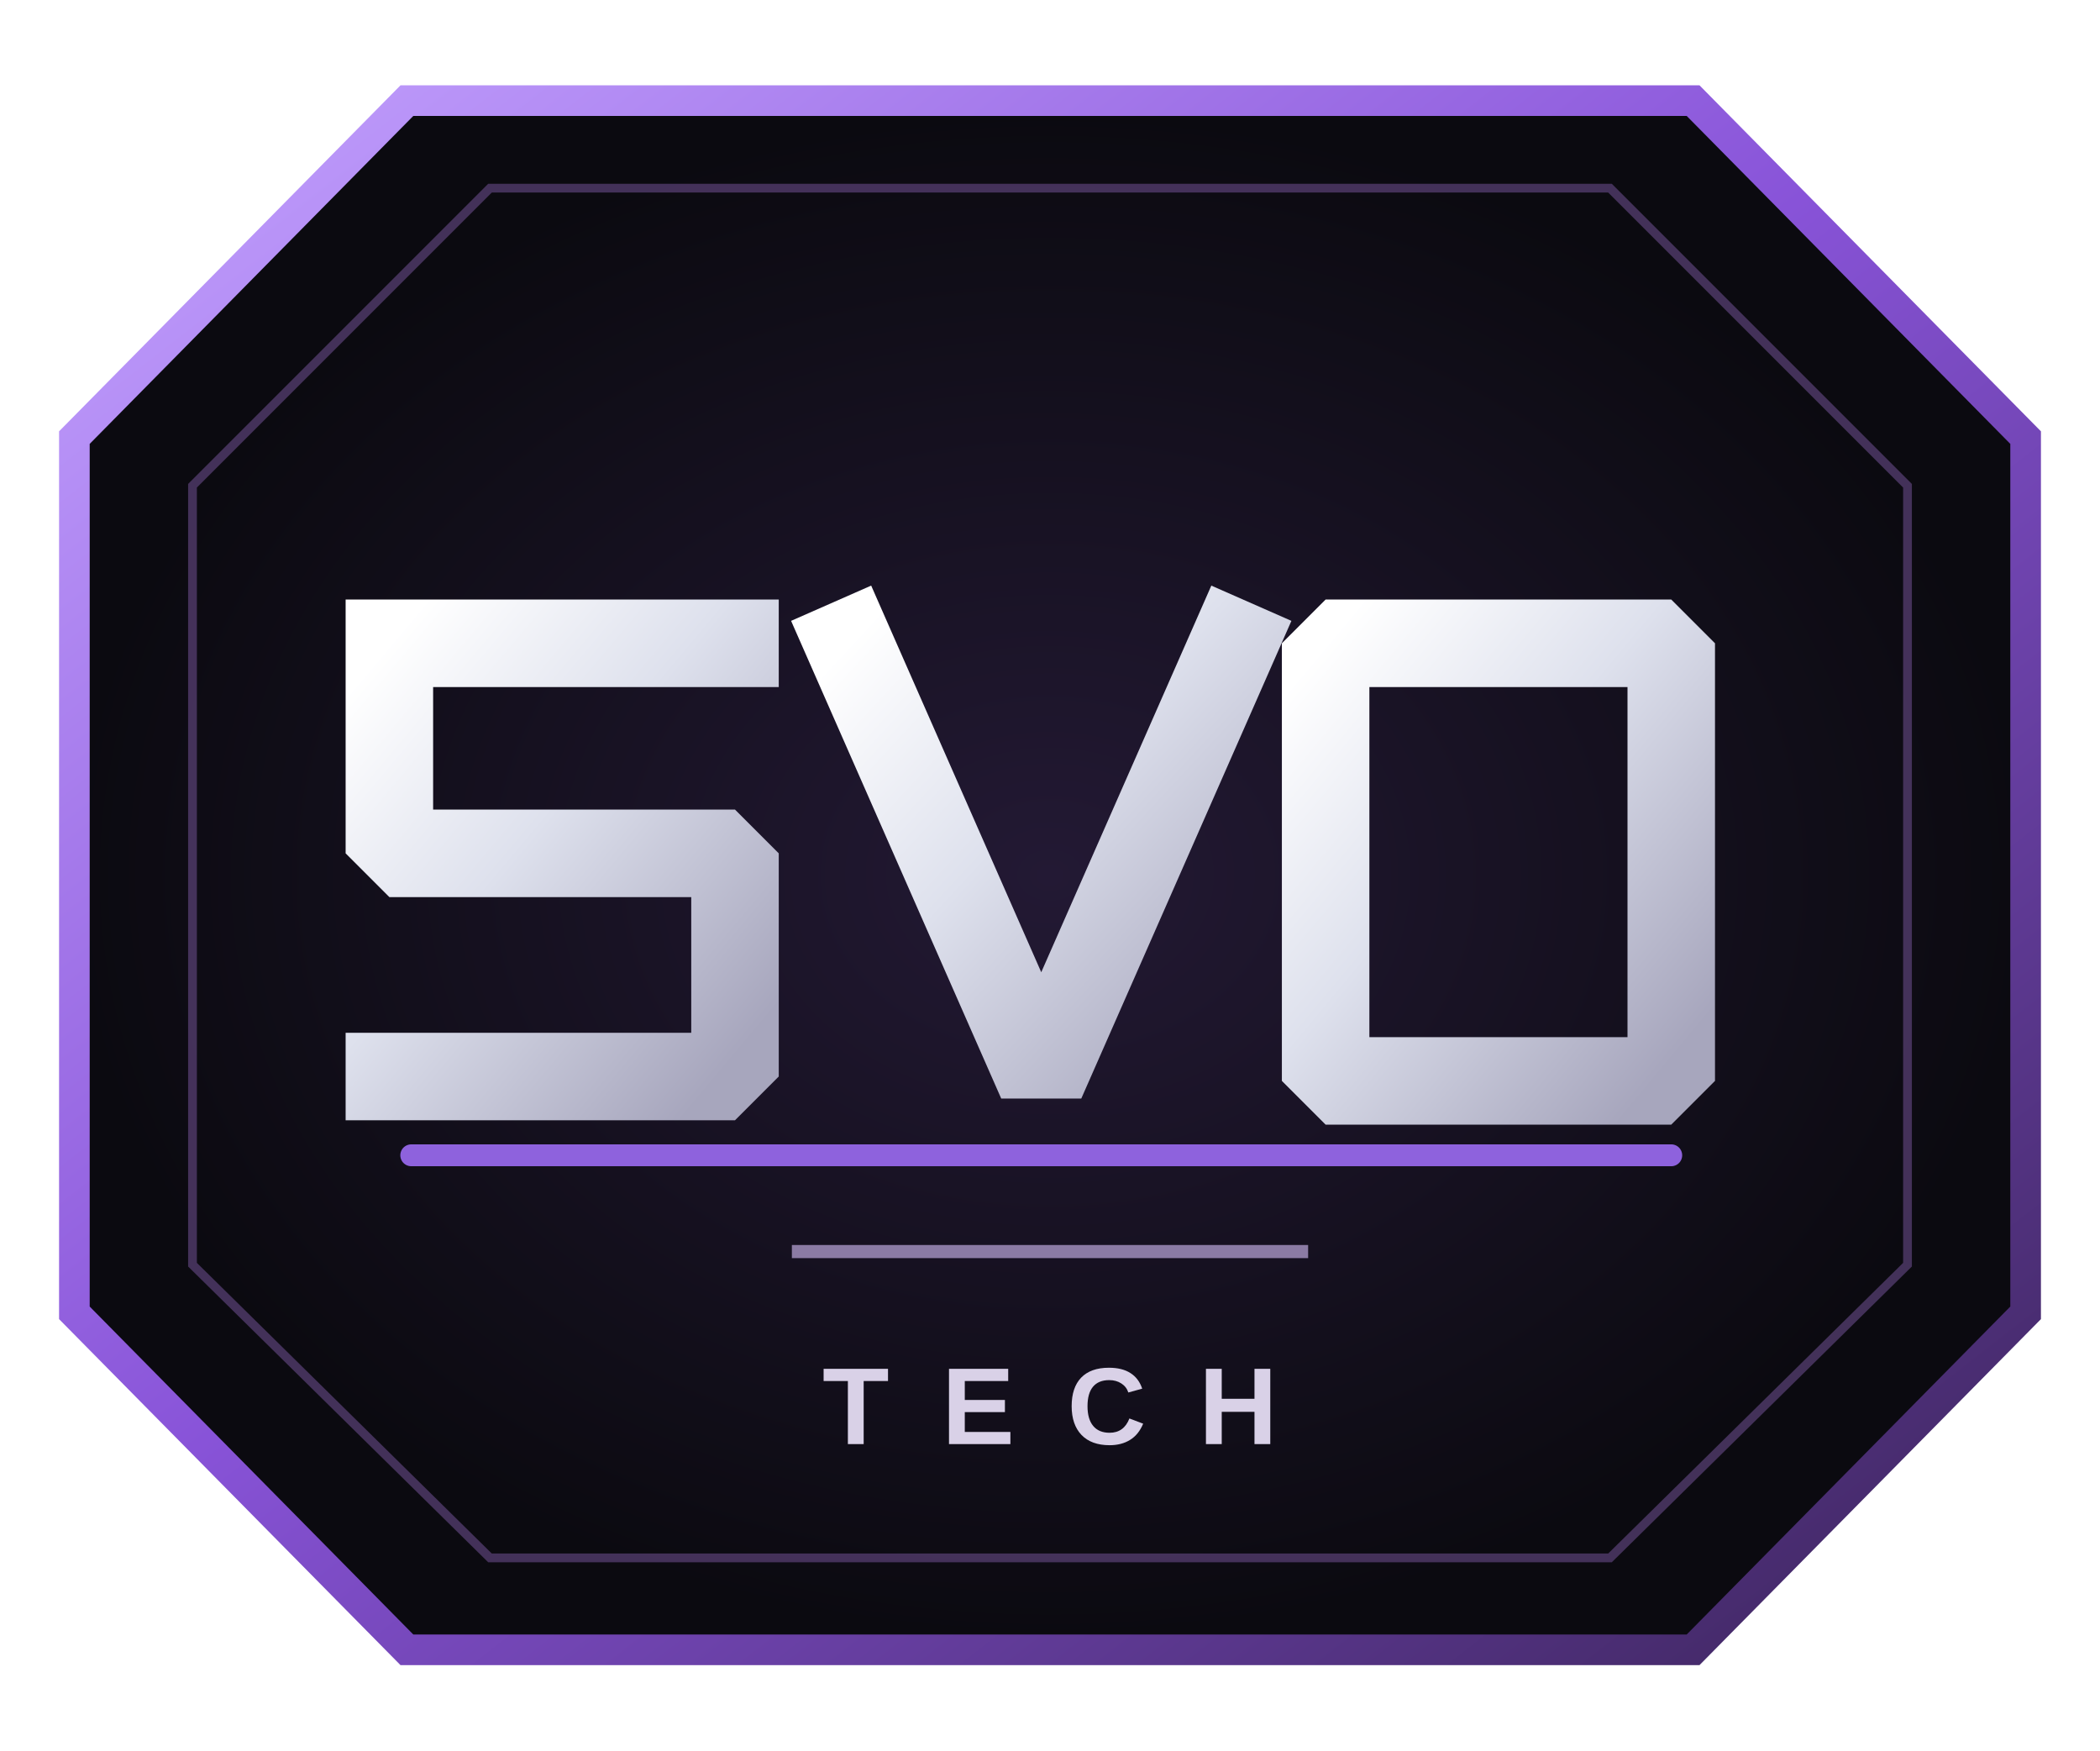
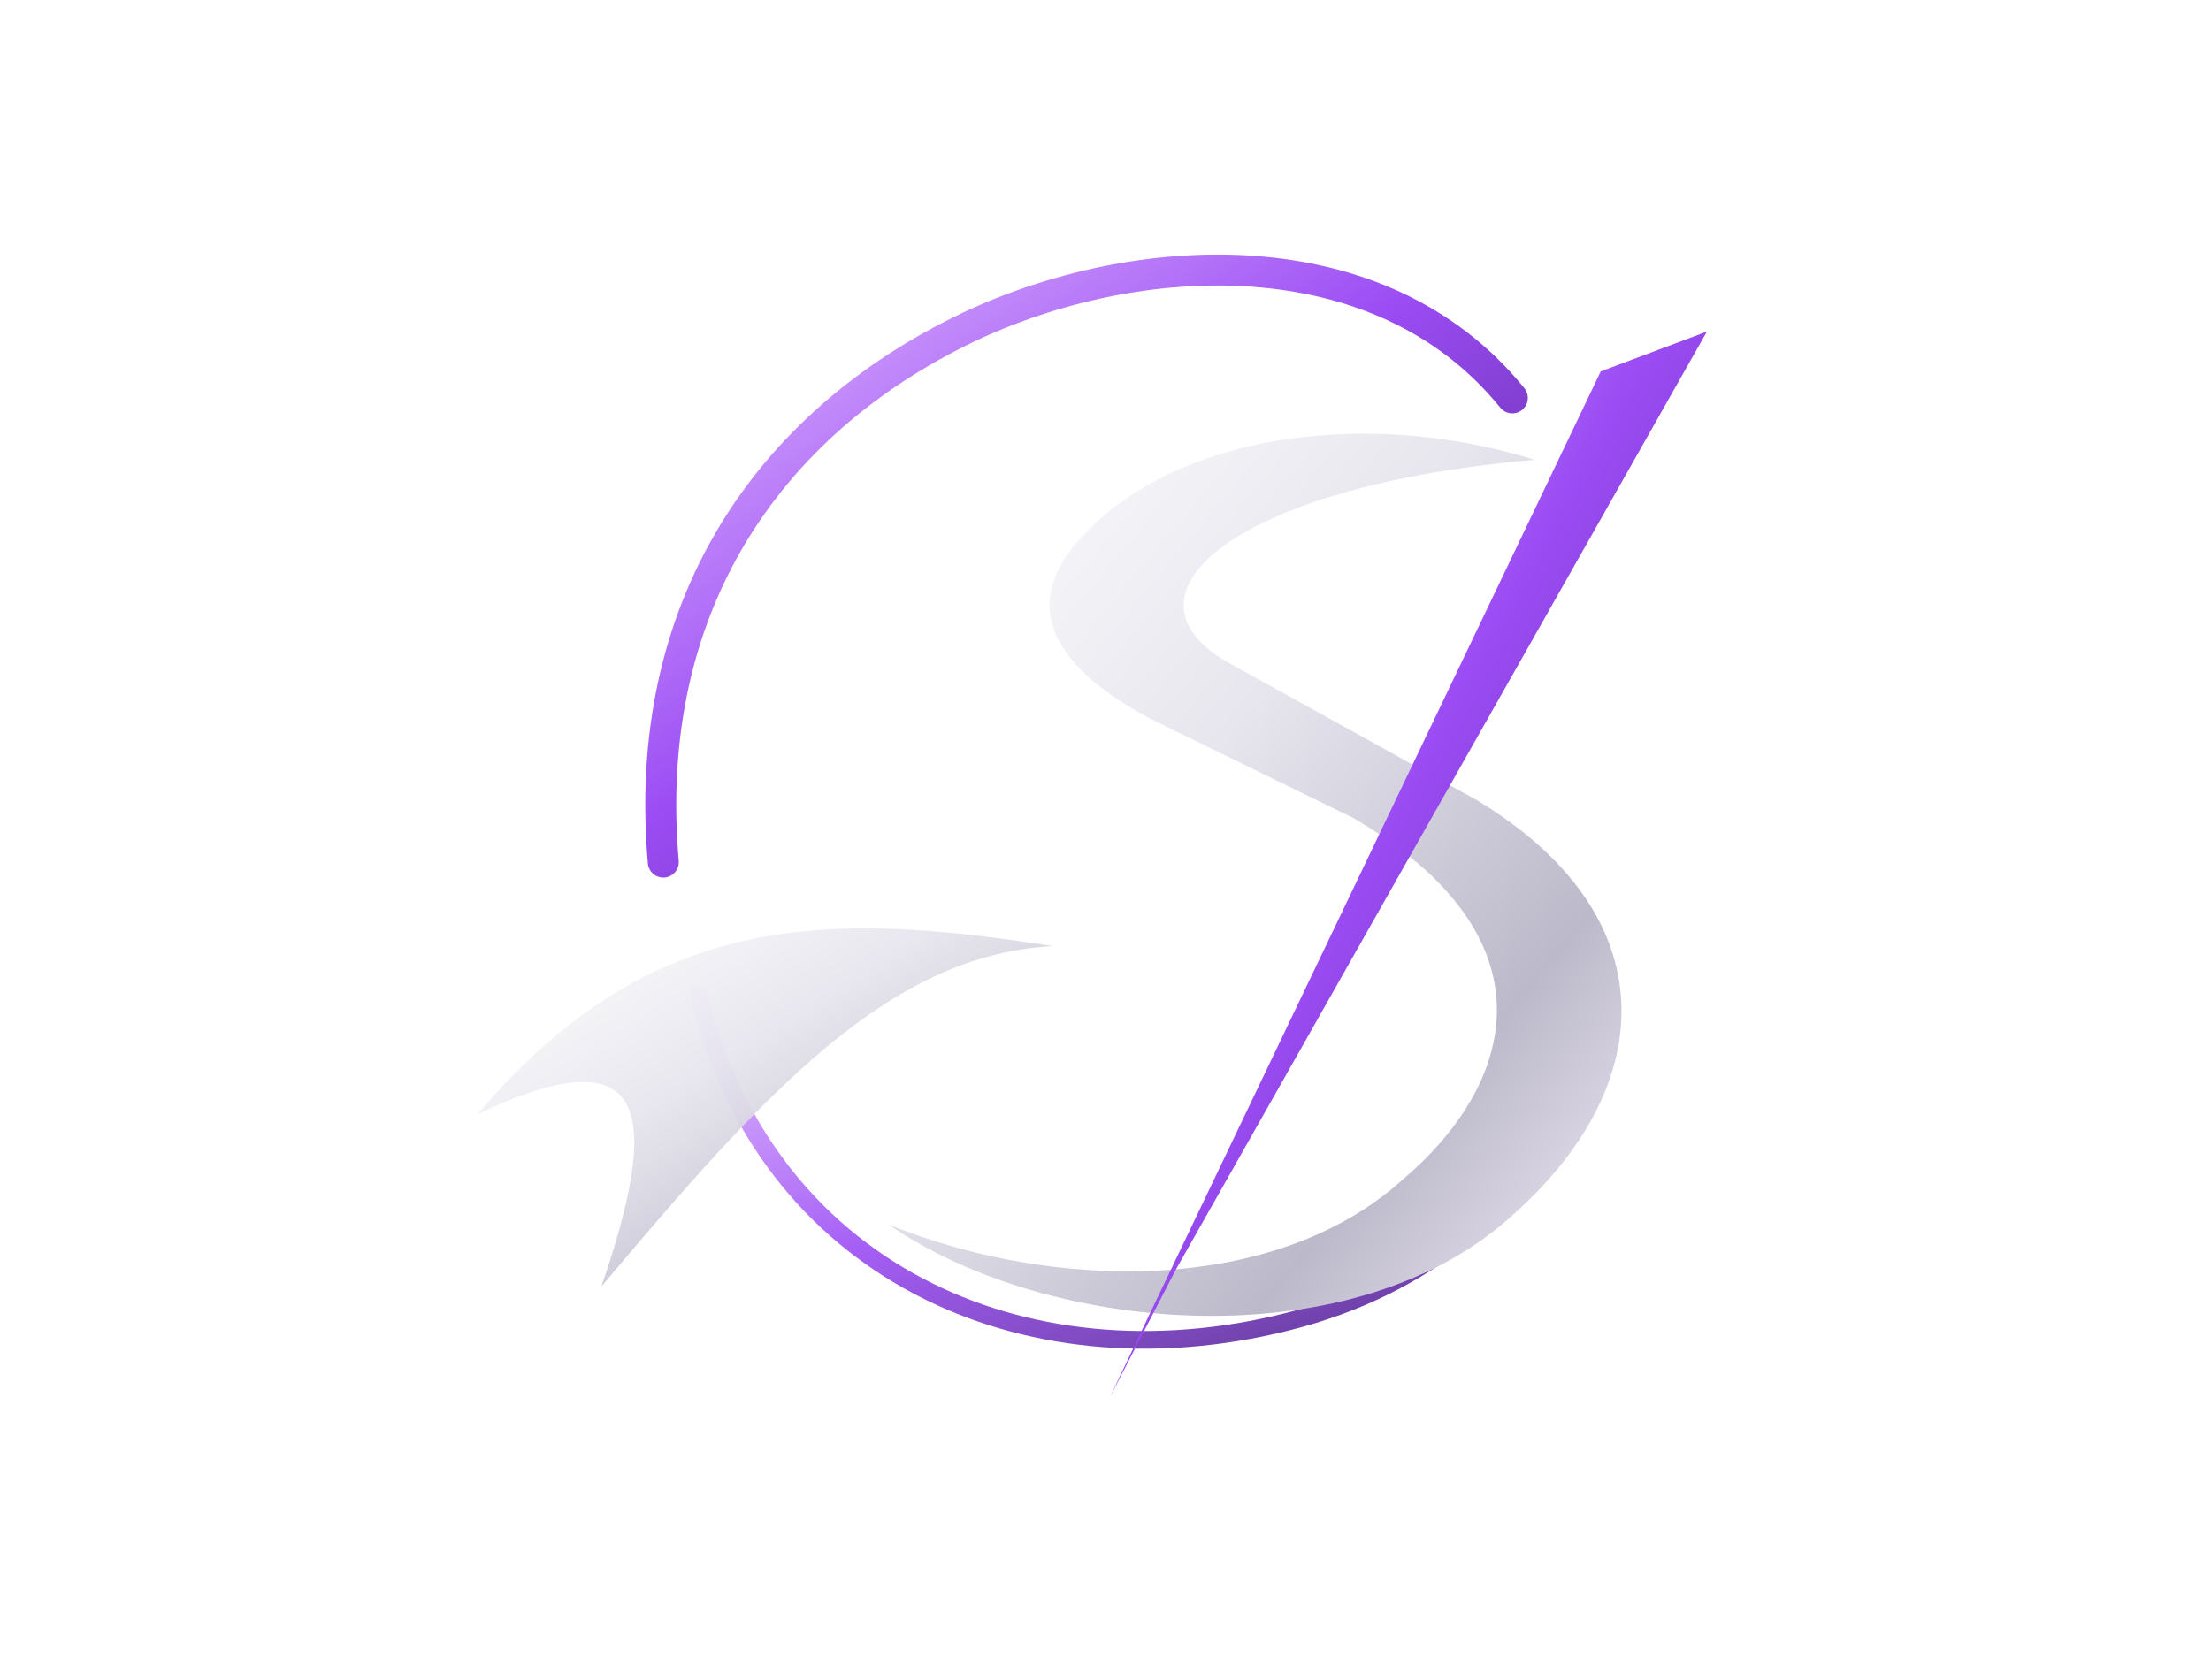
- <svg xmlns="http://www.w3.org/2000/svg" viewBox="0 0 480 400" role="img" aria-labelledby="svoTitle svoDesc">
+ <svg xmlns="http://www.w3.org/2000/svg" viewBox="0 0 500 380" role="img" aria-labelledby="title desc">
  <defs>
-     <linearGradient id="metal" x1="0" y1="0" x2=".95" y2="1">
-       <stop stop-color="#FFFFFF" />
-       <stop offset=".43" stop-color="#DEE1ED" />
-       <stop offset="1" stop-color="#A7A6BD" />
+     <linearGradient id="silver" x1="0" y1="0" x2="1" y2="1">
+       <stop stop-color="#ffffff" />
+       <stop offset=".4" stop-color="#e7e6ee" />
+       <stop offset=".75" stop-color="#bcb9ca" />
+       <stop offset="1" stop-color="#f1ecf8" />
    </linearGradient>
-     <linearGradient id="edge" x1="0" y1="0" x2="1" y2="1">
-       <stop stop-color="#C4A3FF" />
-       <stop offset=".47" stop-color="#8853D8" />
-       <stop offset="1" stop-color="#3B245A" />
+     <linearGradient id="violet" x1="0" y1="0" x2="1" y2="1">
+       <stop stop-color="#e2bdff" />
+       <stop offset=".46" stop-color="#9b4cf4" />
+       <stop offset="1" stop-color="#46207d" />
    </linearGradient>
-     <radialGradient id="surface">
-       <stop stop-color="#231934" />
-       <stop offset="1" stop-color="#0B0A10" />
-     </radialGradient>
  </defs>
-   <path d="M93 23h294l76 77v200l-76 77H93l-76-77V100z" fill="url(#surface)" stroke="url(#edge)" stroke-width="7" />
-   <path d="M112 43h256l68 68v178l-68 67H112l-68-67V111z" fill="none" stroke="#5B4278" stroke-width="2" opacity=".7" />
-   <g fill="none" stroke="url(#metal)" stroke-width="20" stroke-linecap="square" stroke-linejoin="bevel">
-     <path d="M89 147h79m-79 0v48h79v51H89" />
-     <path d="m194 147 44 100 44-100" />
-     <path d="M303 147h79v100h-79z" />
+   <g transform="translate(-3 -1)">
+     <g aria-hidden="true">
+       <path d="M345 91 C315 54 260 57 222 75 C176 97 148 139 153 196" stroke="url(#violet)" stroke-width="7" fill="none" stroke-linecap="round" />
+       <path d="M161 226 C176 288 234 315 294 300 C326 292 347 273 361 248" stroke="url(#violet)" stroke-width="4" fill="none" stroke-linecap="round" opacity=".9" />
+       <path d="M350 105 C315 94 273 98 250 120 C233 136 239 151 264 164 L309 186 C355 213 346 246 320 268 C291 294 241 293 204 278 C240 303 310 309 346 275 C378 246 380 208 337 182 L281 151 C254 136 281 111 350 105Z" fill="url(#silver)" />
+       <path d="M111 253 C150 207 190 207 241 215 C204 217 176 248 139 292 C152 254 151 234 111 253Z" fill="url(#silver)" opacity=".95" />
+       <path d="M365 85 L254 317 L269 288 L389 76Z" fill="url(#violet)" />
+     </g>
  </g>
-   <path d="M94 264h288" stroke="#8E62DD" stroke-width="5" stroke-linecap="round" />
-   <path d="M181 286h118" stroke="#C9B3EB" stroke-width="3" opacity=".65" />
-   <text x="240" y="330" text-anchor="middle" fill="#D9D1E7" font-size="25" font-family="Outfit,Arial,sans-serif" font-weight="800" letter-spacing="12">TECH</text>
</svg>
